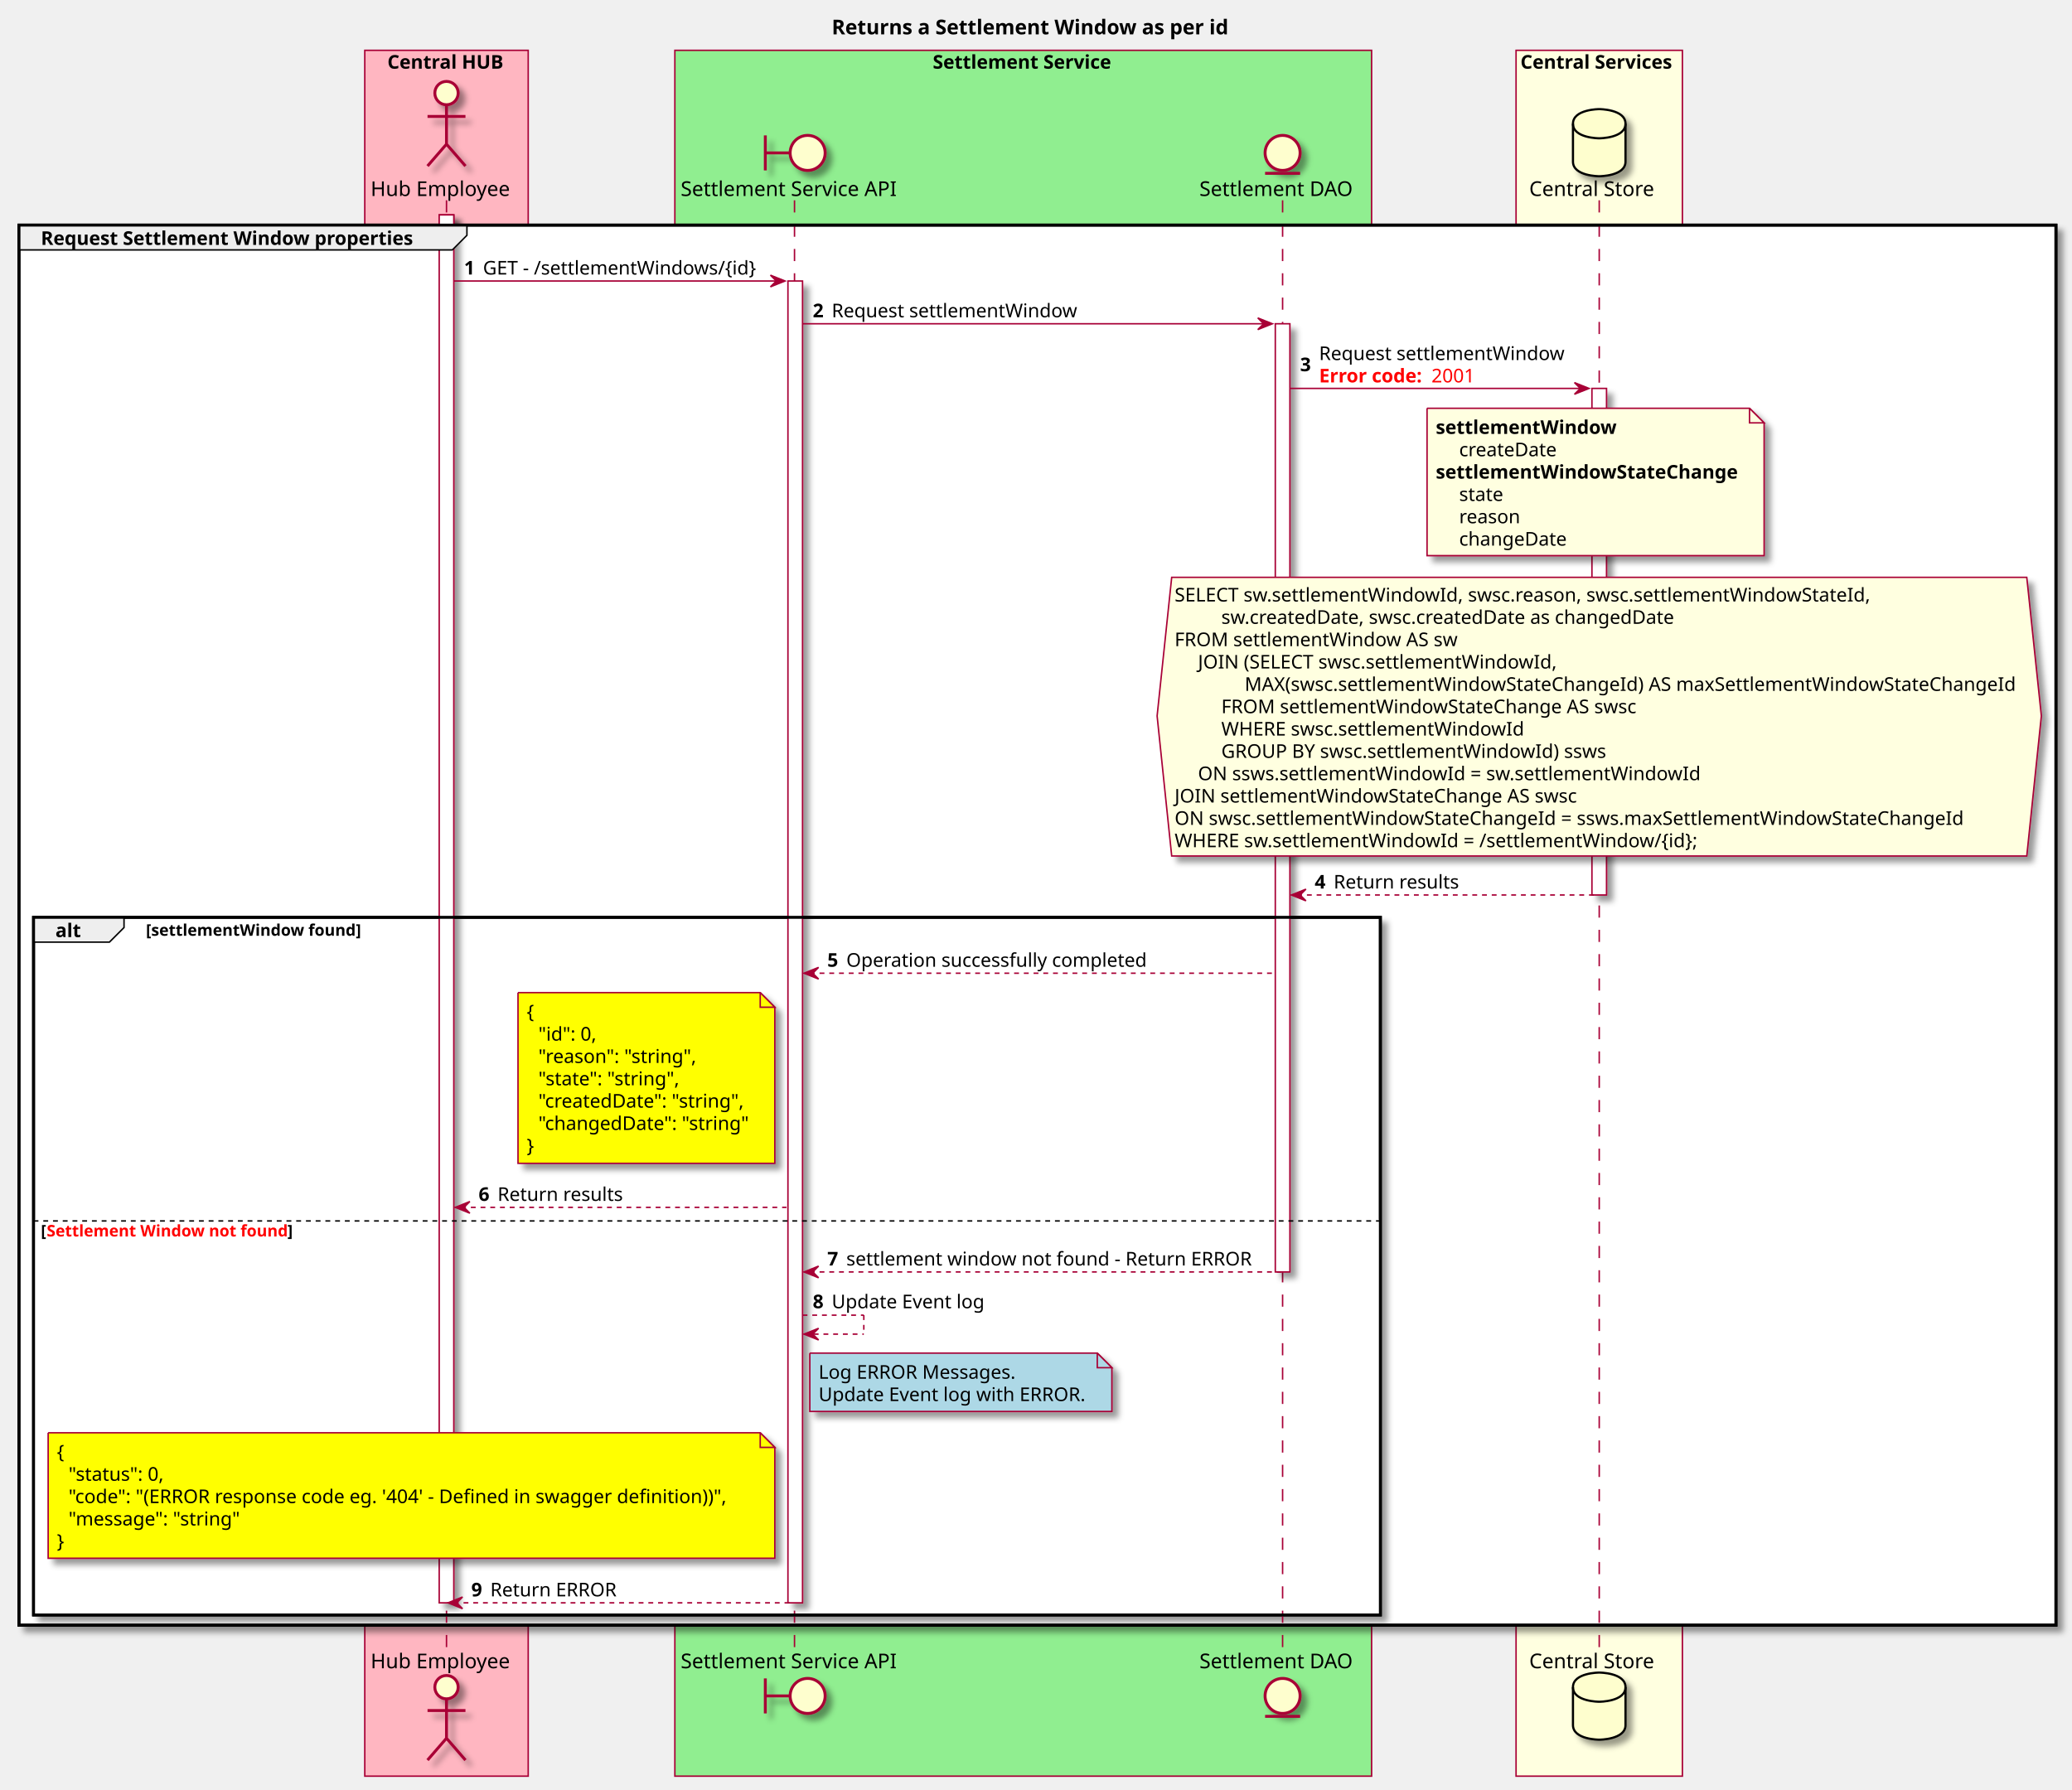
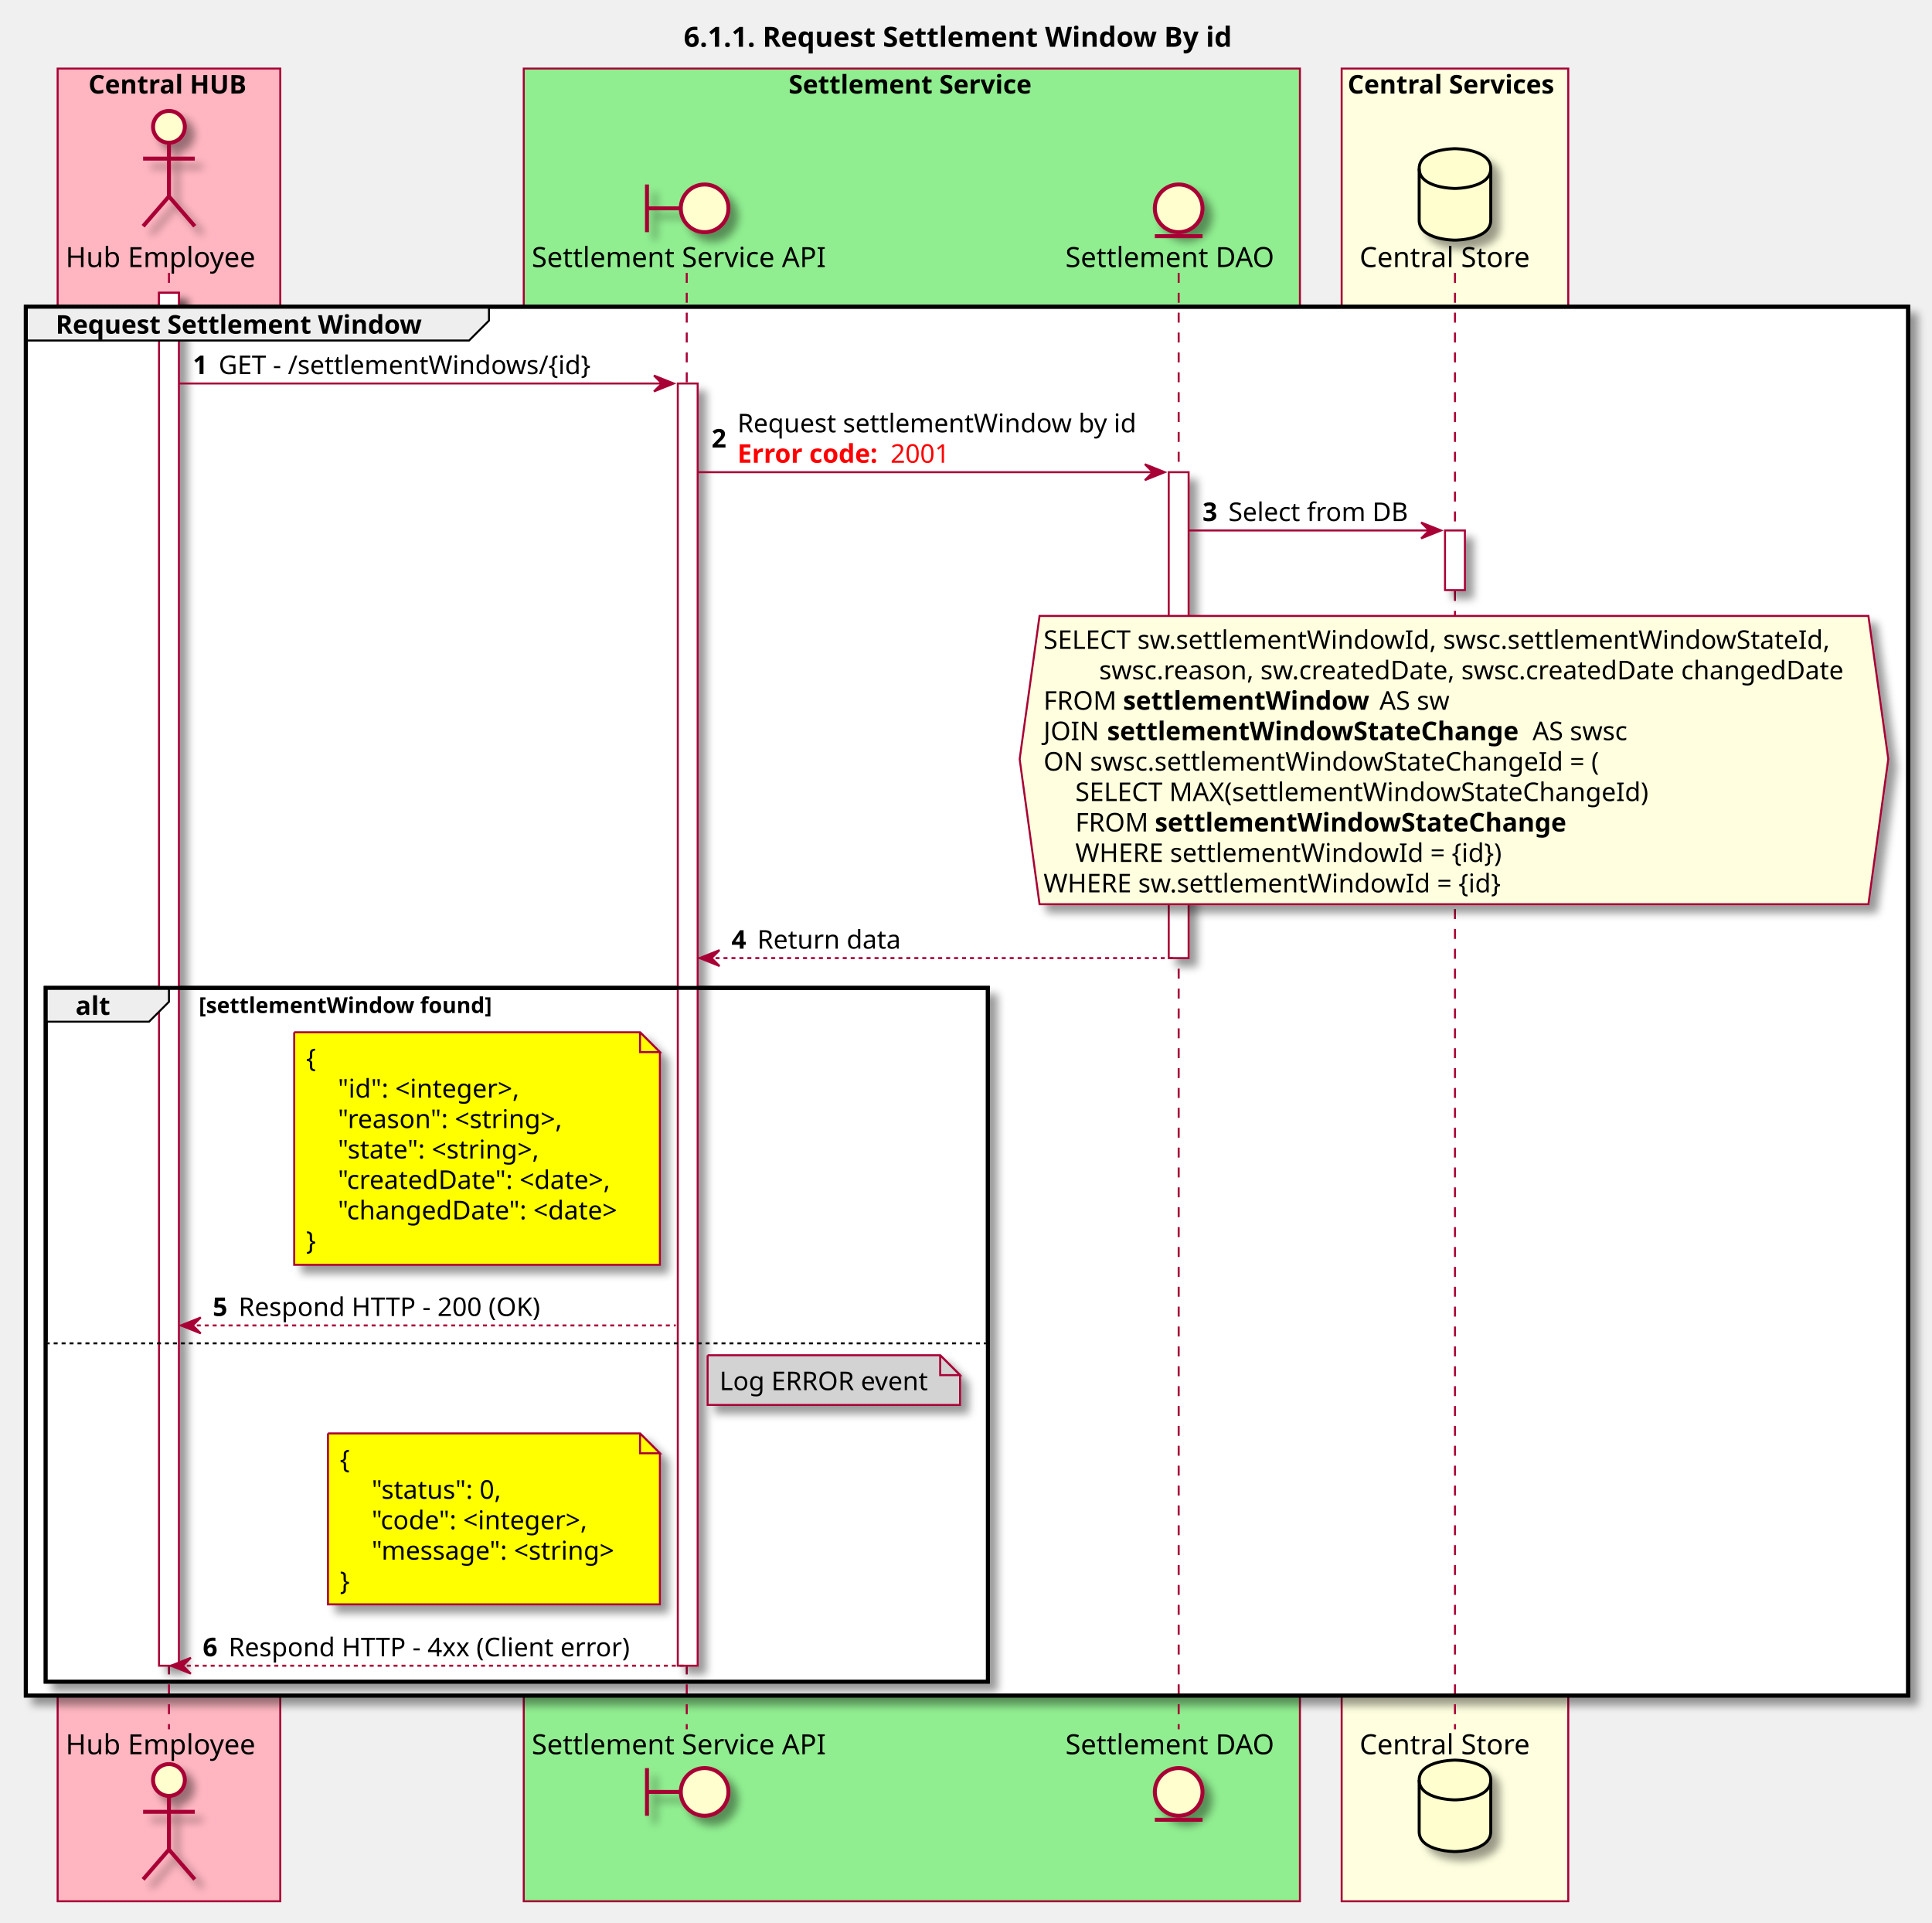
- <svg xmlns="http://www.w3.org/2000/svg" contentScriptType="application/ecmascript" contentStyleType="text/css" height="736.8px" preserveAspectRatio="none" style="width:852px;height:736px;" version="1.1" viewBox="0 0 852 736" width="852.6px" zoomAndPan="magnify">
+ <svg xmlns="http://www.w3.org/2000/svg" contentScriptType="application/ecmascript" contentStyleType="text/css" height="967px" preserveAspectRatio="none" style="width:972px;height:967px;" version="1.1" viewBox="0 0 972 967" width="972px" zoomAndPan="magnify">
  <defs>
-     <filter height="300%" id="fsm8fw3qjpm6i" width="300%" x="-1" y="-1">
-       <feGaussianBlur result="blurOut" stdDeviation="1.2" />
+     <filter height="300%" id="f1q9mhlvzk84ej" width="300%" x="-1" y="-1">
+       <feGaussianBlur result="blurOut" stdDeviation="2.0" />
      <feColorMatrix in="blurOut" result="blurOut2" type="matrix" values="0 0 0 0 0 0 0 0 0 0 0 0 0 0 0 0 0 0 .4 0" />
-       <feOffset dx="2.4" dy="2.4" in="blurOut2" result="blurOut3" />
+       <feOffset dx="4.0" dy="4.0" in="blurOut2" result="blurOut3" />
      <feBlend in="SourceGraphic" in2="blurOut3" mode="normal" />
    </filter>
  </defs>
  <g>
-     <text fill="#000000" font-family="sans-serif" font-size="8.4" font-weight="bold" lengthAdjust="spacingAndGlyphs" textLength="169.2" x="342" y="14.121">Returns a Settlement Window as per id</text>
-     <rect fill="#FFB6C1" height="709.744" style="stroke: #A80036; stroke-width: 0.6;" width="67.2" x="150" y="20.693" />
-     <text fill="#000000" font-family="sans-serif" font-size="7.8" font-weight="bold" lengthAdjust="spacingAndGlyphs" textLength="48.6" x="159.3" y="28.234">Central HUB</text>
-     <rect fill="#90EE90" height="709.744" style="stroke: #A80036; stroke-width: 0.6;" width="286.5" x="277.5" y="20.693" />
-     <text fill="#000000" font-family="sans-serif" font-size="7.8" font-weight="bold" lengthAdjust="spacingAndGlyphs" textLength="74.4" x="383.55" y="28.234">Settlement Service</text>
-     <rect fill="#FFFFE0" height="709.744" style="stroke: #A80036; stroke-width: 0.6;" width="68.4" x="623.4" y="20.693" />
-     <text fill="#000000" font-family="sans-serif" font-size="7.8" font-weight="bold" lengthAdjust="spacingAndGlyphs" textLength="64.8" x="625.2" y="28.234">Central Services</text>
-     <rect fill="#FFFFFF" filter="url(#fsm8fw3qjpm6i)" height="570.785" style="stroke: #A80036; stroke-width: 0.6;" width="6" x="180.6" y="88.372" />
-     <rect fill="#FFFFFF" filter="url(#fsm8fw3qjpm6i)" height="543.599" style="stroke: #A80036; stroke-width: 0.6;" width="6" x="324" y="115.559" />
-     <rect fill="#FFFFFF" filter="url(#fsm8fw3qjpm6i)" height="389.936" style="stroke: #A80036; stroke-width: 0.6;" width="6" x="524.4" y="133.145" />
-     <rect fill="#FFFFFF" filter="url(#fsm8fw3qjpm6i)" height="208.327" style="stroke: #A80036; stroke-width: 0.6;" width="6" x="654.6" y="159.731" />
-     <rect fill="#FFFFFF" filter="url(#fsm8fw3qjpm6i)" height="575.771" style="stroke: #000000; stroke-width: 1.2;" width="837.6" x="7.8" y="92.572" />
-     <rect fill="#FFFFFF" filter="url(#fsm8fw3qjpm6i)" height="286.9" style="stroke: #000000; stroke-width: 1.2;" width="553.8" x="13.8" y="377.244" />
-     <rect fill="#FFFFFF" height="162.636" style="stroke: none; stroke-width: 0.6;" width="553.8" x="13.8" y="501.507" />
-     <line style="stroke: #A80036; stroke-width: 0.6; stroke-dasharray: 5.0,5.0;" x1="183.6" x2="183.6" y1="82.372" y2="678.544" />
-     <line style="stroke: #A80036; stroke-width: 0.6; stroke-dasharray: 5.0,5.0;" x1="326.7" x2="326.7" y1="82.372" y2="678.544" />
-     <line style="stroke: #A80036; stroke-width: 0.6; stroke-dasharray: 5.0,5.0;" x1="527.4" x2="527.4" y1="82.372" y2="678.544" />
-     <line style="stroke: #A80036; stroke-width: 0.6; stroke-dasharray: 5.0,5.0;" x1="657.6" x2="657.6" y1="82.372" y2="678.544" />
-     <text fill="#000000" font-family="sans-serif" font-size="8.4" lengthAdjust="spacingAndGlyphs" textLength="58.8" x="152.4" y="80.6">Hub Employee</text>
-     <ellipse cx="183.6" cy="38.279" fill="#FEFECE" filter="url(#fsm8fw3qjpm6i)" rx="4.8" ry="4.8" style="stroke: #A80036; stroke-width: 1.2;" />
-     <path d="M183.6,43.079 L183.6,59.279 M175.8,47.879 L191.4,47.879 M183.6,59.279 L175.8,68.279 M183.6,59.279 L191.4,68.279 " fill="none" filter="url(#fsm8fw3qjpm6i)" style="stroke: #A80036; stroke-width: 1.2;" />
-     <text fill="#000000" font-family="sans-serif" font-size="8.4" lengthAdjust="spacingAndGlyphs" textLength="58.8" x="152.4" y="686.065">Hub Employee</text>
-     <ellipse cx="183.6" cy="693.837" fill="#FEFECE" filter="url(#fsm8fw3qjpm6i)" rx="4.8" ry="4.8" style="stroke: #A80036; stroke-width: 1.2;" />
-     <path d="M183.6,698.637 L183.6,714.837 M175.8,703.437 L191.4,703.437 M183.6,714.837 L175.8,723.837 M183.6,714.837 L191.4,723.837 " fill="none" filter="url(#fsm8fw3qjpm6i)" style="stroke: #A80036; stroke-width: 1.2;" />
-     <text fill="#000000" font-family="sans-serif" font-size="8.4" lengthAdjust="spacingAndGlyphs" textLength="90.6" x="279.9" y="80.6">Settlement Service API</text>
-     <path d="M314.7,55.679 L314.7,70.079 M314.7,62.879 L324.9,62.879 " fill="none" filter="url(#fsm8fw3qjpm6i)" style="stroke: #A80036; stroke-width: 1.2;" />
-     <ellipse cx="332.1" cy="62.879" fill="#FEFECE" filter="url(#fsm8fw3qjpm6i)" rx="7.2" ry="7.2" style="stroke: #A80036; stroke-width: 1.2;" />
-     <text fill="#000000" font-family="sans-serif" font-size="8.4" lengthAdjust="spacingAndGlyphs" textLength="90.6" x="279.9" y="686.065">Settlement Service API</text>
-     <path d="M314.7,690.237 L314.7,704.637 M314.7,697.437 L324.9,697.437 " fill="none" filter="url(#fsm8fw3qjpm6i)" style="stroke: #A80036; stroke-width: 1.2;" />
-     <ellipse cx="332.1" cy="697.437" fill="#FEFECE" filter="url(#fsm8fw3qjpm6i)" rx="7.2" ry="7.2" style="stroke: #A80036; stroke-width: 1.2;" />
-     <text fill="#000000" font-family="sans-serif" font-size="8.4" lengthAdjust="spacingAndGlyphs" textLength="64.8" x="493.2" y="80.6">Settlement DAO</text>
-     <ellipse cx="527.4" cy="62.879" fill="#FEFECE" filter="url(#fsm8fw3qjpm6i)" rx="7.2" ry="7.2" style="stroke: #A80036; stroke-width: 1.2;" />
-     <line style="stroke: #A80036; stroke-width: 1.2;" x1="520.2" x2="534.6" y1="71.279" y2="71.279" />
-     <text fill="#000000" font-family="sans-serif" font-size="8.4" lengthAdjust="spacingAndGlyphs" textLength="64.8" x="493.2" y="686.065">Settlement DAO</text>
-     <ellipse cx="527.4" cy="697.437" fill="#FEFECE" filter="url(#fsm8fw3qjpm6i)" rx="7.2" ry="7.2" style="stroke: #A80036; stroke-width: 1.2;" />
-     <line style="stroke: #A80036; stroke-width: 1.2;" x1="520.2" x2="534.6" y1="705.837" y2="705.837" />
-     <text fill="#000000" font-family="sans-serif" font-size="8.4" lengthAdjust="spacingAndGlyphs" textLength="54" x="628.8" y="80.6">Central Store</text>
-     <path d="M646.8,50.879 C646.8,44.879 657.6,44.879 657.6,44.879 C657.6,44.879 668.4,44.879 668.4,50.879 L668.4,66.479 C668.4,72.479 657.6,72.479 657.6,72.479 C657.6,72.479 646.8,72.479 646.8,66.479 L646.8,50.879 " fill="#FEFECE" filter="url(#fsm8fw3qjpm6i)" style="stroke: #000000; stroke-width: 0.9;" />
-     <path d="M646.8,50.879 C646.8,56.879 657.6,56.879 657.6,56.879 C657.6,56.879 668.4,56.879 668.4,50.879 " fill="none" style="stroke: #000000; stroke-width: 0.9;" />
-     <text fill="#000000" font-family="sans-serif" font-size="8.4" lengthAdjust="spacingAndGlyphs" textLength="54" x="628.8" y="686.065">Central Store</text>
-     <path d="M646.8,693.837 C646.8,687.837 657.6,687.837 657.6,687.837 C657.6,687.837 668.4,687.837 668.4,693.837 L668.4,709.437 C668.4,715.437 657.6,715.437 657.6,715.437 C657.6,715.437 646.8,715.437 646.8,709.437 L646.8,693.837 " fill="#FEFECE" filter="url(#fsm8fw3qjpm6i)" style="stroke: #000000; stroke-width: 0.9;" />
-     <path d="M646.8,693.837 C646.8,699.837 657.6,699.837 657.6,699.837 C657.6,699.837 668.4,699.837 668.4,693.837 " fill="none" style="stroke: #000000; stroke-width: 0.9;" />
-     <rect fill="#FFFFFF" filter="url(#fsm8fw3qjpm6i)" height="570.785" style="stroke: #A80036; stroke-width: 0.6;" width="6" x="180.6" y="88.372" />
-     <rect fill="#FFFFFF" filter="url(#fsm8fw3qjpm6i)" height="543.599" style="stroke: #A80036; stroke-width: 0.6;" width="6" x="324" y="115.559" />
-     <rect fill="#FFFFFF" filter="url(#fsm8fw3qjpm6i)" height="389.936" style="stroke: #A80036; stroke-width: 0.6;" width="6" x="524.4" y="133.145" />
-     <rect fill="#FFFFFF" filter="url(#fsm8fw3qjpm6i)" height="208.327" style="stroke: #A80036; stroke-width: 0.6;" width="6" x="654.6" y="159.731" />
-     <path d="M7.8,92.572 L192,92.572 L192,96.772 L186,102.772 L7.8,102.772 L7.8,92.572 " fill="#EEEEEE" style="stroke: #000000; stroke-width: 0.6;" />
-     <rect fill="none" height="575.771" style="stroke: #000000; stroke-width: 1.2;" width="837.6" x="7.8" y="92.572" />
-     <text fill="#000000" font-family="sans-serif" font-size="7.8" font-weight="bold" lengthAdjust="spacingAndGlyphs" textLength="157.2" x="16.8" y="100.713">Request Settlement Window properties</text>
-     <polygon fill="#A80036" points="316.8,113.159,322.8,115.559,316.8,117.959,319.2,115.559" style="stroke: #A80036; stroke-width: 0.6;" />
-     <line style="stroke: #A80036; stroke-width: 0.6;" x1="186.6" x2="320.4" y1="115.559" y2="115.559" />
-     <text fill="#000000" font-family="sans-serif" font-size="7.8" font-weight="bold" lengthAdjust="spacingAndGlyphs" textLength="5.4" x="190.8" y="112.9">1</text>
-     <text fill="#000000" font-family="sans-serif" font-size="7.8" lengthAdjust="spacingAndGlyphs" textLength="118.2" x="198.6" y="112.9">GET - /settlementWindows/{id}</text>
-     <polygon fill="#A80036" points="517.2,130.745,523.2,133.145,517.2,135.545,519.6,133.145" style="stroke: #A80036; stroke-width: 0.6;" />
-     <line style="stroke: #A80036; stroke-width: 0.6;" x1="330" x2="520.8" y1="133.145" y2="133.145" />
-     <text fill="#000000" font-family="sans-serif" font-size="7.8" font-weight="bold" lengthAdjust="spacingAndGlyphs" textLength="5.4" x="334.2" y="130.486">2</text>
-     <text fill="#000000" font-family="sans-serif" font-size="7.8" lengthAdjust="spacingAndGlyphs" textLength="102" x="342" y="130.486">Request settlementWindow</text>
-     <polygon fill="#A80036" points="647.4,157.331,653.4,159.731,647.4,162.131,649.8,159.731" style="stroke: #A80036; stroke-width: 0.6;" />
-     <line style="stroke: #A80036; stroke-width: 0.6;" x1="530.4" x2="651" y1="159.731" y2="159.731" />
-     <text fill="#000000" font-family="sans-serif" font-size="7.8" font-weight="bold" lengthAdjust="spacingAndGlyphs" textLength="5.4" x="534.6" y="152.665">3</text>
-     <text fill="#000000" font-family="sans-serif" font-size="7.8" lengthAdjust="spacingAndGlyphs" textLength="102" x="542.4" y="148.072">Request settlementWindow</text>
-     <text fill="#FF0000" font-family="sans-serif" font-size="7.8" font-weight="bold" lengthAdjust="spacingAndGlyphs" textLength="43.8" x="542.4" y="157.259">Error code:</text>
-     <text fill="#FF0000" font-family="sans-serif" font-size="7.8" lengthAdjust="spacingAndGlyphs" textLength="19.2" x="588.6" y="157.259">2001</text>
-     <path d="M586.8,167.904 L586.8,228.504 L725.4,228.504 L725.4,173.904 L719.4,167.904 L586.8,167.904 " fill="#FFFFE0" filter="url(#fsm8fw3qjpm6i)" style="stroke: #A80036; stroke-width: 0.6;" />
-     <path d="M719.4,167.904 L719.4,173.904 L725.4,173.904 L719.4,167.904 " fill="#FFFFE0" style="stroke: #A80036; stroke-width: 0.6;" />
-     <text fill="#000000" font-family="sans-serif" font-size="7.8" font-weight="bold" lengthAdjust="spacingAndGlyphs" textLength="75" x="590.4" y="178.445">settlementWindow</text>
-     <text fill="#000000" font-family="sans-serif" font-size="7.8" lengthAdjust="spacingAndGlyphs" textLength="40.2" x="600" y="187.631">createDate</text>
-     <text fill="#000000" font-family="sans-serif" font-size="7.8" font-weight="bold" lengthAdjust="spacingAndGlyphs" textLength="126" x="590.4" y="196.818">settlementWindowStateChange</text>
-     <text fill="#000000" font-family="sans-serif" font-size="7.8" lengthAdjust="spacingAndGlyphs" textLength="18.6" x="600" y="206.004">state</text>
-     <text fill="#000000" font-family="sans-serif" font-size="7.8" lengthAdjust="spacingAndGlyphs" textLength="25.2" x="600" y="215.19">reason</text>
-     <text fill="#000000" font-family="sans-serif" font-size="7.8" lengthAdjust="spacingAndGlyphs" textLength="44.4" x="600" y="224.377">changeDate</text>
-     <polygon fill="#FFFFE0" filter="url(#fsm8fw3qjpm6i)" points="481.8,237.422,833.4,237.422,839.4,294.422,833.4,352.022,481.8,352.022,475.8,294.422,481.8,237.422" style="stroke: #A80036; stroke-width: 0.6;" />
-     <text fill="#000000" font-family="sans-serif" font-size="7.8" lengthAdjust="spacingAndGlyphs" textLength="293.4" x="483" y="247.363">SELECT sw.settlementWindowId, swsc.reason, swsc.settlementWindowStateId,</text>
-     <text fill="#000000" font-family="sans-serif" font-size="7.8" lengthAdjust="spacingAndGlyphs" textLength="190.8" x="502.2" y="256.549">sw.createdDate, swsc.createdDate as changedDate</text>
-     <text fill="#000000" font-family="sans-serif" font-size="7.8" lengthAdjust="spacingAndGlyphs" textLength="118.2" x="483" y="265.736">FROM settlementWindow AS sw</text>
-     <text fill="#000000" font-family="sans-serif" font-size="7.8" lengthAdjust="spacingAndGlyphs" textLength="151.2" x="492.6" y="274.922">JOIN (SELECT swsc.settlementWindowId,</text>
-     <text fill="#000000" font-family="sans-serif" font-size="7.8" lengthAdjust="spacingAndGlyphs" textLength="320.4" x="511.8" y="284.108">MAX(swsc.settlementWindowStateChangeId) AS maxSettlementWindowStateChangeId</text>
-     <text fill="#000000" font-family="sans-serif" font-size="7.8" lengthAdjust="spacingAndGlyphs" textLength="173.4" x="502.2" y="293.295">FROM settlementWindowStateChange AS swsc</text>
-     <text fill="#000000" font-family="sans-serif" font-size="7.8" lengthAdjust="spacingAndGlyphs" textLength="126" x="502.2" y="302.481">WHERE swsc.settlementWindowId</text>
-     <text fill="#000000" font-family="sans-serif" font-size="7.8" lengthAdjust="spacingAndGlyphs" textLength="160.8" x="502.2" y="311.667">GROUP BY swsc.settlementWindowId) ssws</text>
-     <text fill="#000000" font-family="sans-serif" font-size="7.8" lengthAdjust="spacingAndGlyphs" textLength="212.4" x="492.6" y="320.853">ON ssws.settlementWindowId = sw.settlementWindowId</text>
-     <text fill="#000000" font-family="sans-serif" font-size="7.8" lengthAdjust="spacingAndGlyphs" textLength="168.6" x="483" y="330.04">JOIN settlementWindowStateChange AS swsc</text>
-     <text fill="#000000" font-family="sans-serif" font-size="7.8" lengthAdjust="spacingAndGlyphs" textLength="330.6" x="483" y="339.226">ON swsc.settlementWindowStateChangeId = ssws.maxSettlementWindowStateChangeId</text>
-     <text fill="#000000" font-family="sans-serif" font-size="7.8" lengthAdjust="spacingAndGlyphs" textLength="220.8" x="483" y="348.413">WHERE sw.settlementWindowId = /settlementWindow/{id};</text>
-     <polygon fill="#A80036" points="537,365.658,531,368.058,537,370.458,534.6,368.058" style="stroke: #A80036; stroke-width: 0.6;" />
-     <line style="stroke: #A80036; stroke-width: 0.6; stroke-dasharray: 2.0,2.0;" x1="533.4" x2="657" y1="368.058" y2="368.058" />
-     <text fill="#000000" font-family="sans-serif" font-size="7.8" font-weight="bold" lengthAdjust="spacingAndGlyphs" textLength="5.4" x="540.6" y="365.399">4</text>
-     <text fill="#000000" font-family="sans-serif" font-size="7.8" lengthAdjust="spacingAndGlyphs" textLength="52.8" x="548.4" y="365.399">Return results</text>
-     <path d="M13.8,377.244 L51,377.244 L51,381.444 L45,387.444 L13.8,387.444 L13.8,377.244 " fill="#EEEEEE" style="stroke: #000000; stroke-width: 0.6;" />
-     <rect fill="none" height="286.9" style="stroke: #000000; stroke-width: 1.2;" width="553.8" x="13.8" y="377.244" />
-     <text fill="#000000" font-family="sans-serif" font-size="7.8" font-weight="bold" lengthAdjust="spacingAndGlyphs" textLength="10.2" x="22.8" y="385.385">alt</text>
-     <text fill="#000000" font-family="sans-serif" font-size="6.6" font-weight="bold" lengthAdjust="spacingAndGlyphs" textLength="88.2" x="60" y="384.825">[settlementWindow found]</text>
-     <polygon fill="#A80036" points="336.6,397.83,330.6,400.231,336.6,402.63,334.2,400.231" style="stroke: #A80036; stroke-width: 0.6;" />
-     <line style="stroke: #A80036; stroke-width: 0.6; stroke-dasharray: 2.0,2.0;" x1="333" x2="523.8" y1="400.231" y2="400.231" />
-     <text fill="#000000" font-family="sans-serif" font-size="7.8" font-weight="bold" lengthAdjust="spacingAndGlyphs" textLength="5.4" x="340.2" y="397.572">5</text>
-     <text fill="#000000" font-family="sans-serif" font-size="7.8" lengthAdjust="spacingAndGlyphs" textLength="128.4" x="348" y="397.572">Operation successfully completed</text>
-     <path d="M213,408.217 L213,478.417 L318.6,478.417 L318.6,414.217 L312.6,408.217 L213,408.217 " fill="#FFFF00" filter="url(#fsm8fw3qjpm6i)" style="stroke: #A80036; stroke-width: 0.6;" />
-     <path d="M312.6,408.217 L312.6,414.217 L318.6,414.217 L312.6,408.217 " fill="#FFFF00" style="stroke: #A80036; stroke-width: 0.6;" />
-     <text fill="#000000" font-family="sans-serif" font-size="7.8" lengthAdjust="spacingAndGlyphs" textLength="2.4" x="216.6" y="418.758">{</text>
-     <text fill="#000000" font-family="sans-serif" font-size="7.8" lengthAdjust="spacingAndGlyphs" textLength="25.2" x="221.4" y="427.944">"id": 0,</text>
-     <text fill="#000000" font-family="sans-serif" font-size="7.8" lengthAdjust="spacingAndGlyphs" textLength="66.6" x="221.4" y="437.13">"reason": "string",</text>
-     <text fill="#000000" font-family="sans-serif" font-size="7.8" lengthAdjust="spacingAndGlyphs" textLength="60" x="221.4" y="446.317">"state": "string",</text>
-     <text fill="#000000" font-family="sans-serif" font-size="7.8" lengthAdjust="spacingAndGlyphs" textLength="86.4" x="221.4" y="455.503">"createdDate": "string",</text>
-     <text fill="#000000" font-family="sans-serif" font-size="7.8" lengthAdjust="spacingAndGlyphs" textLength="88.2" x="221.4" y="464.69">"changedDate": "string"</text>
-     <text fill="#000000" font-family="sans-serif" font-size="7.8" lengthAdjust="spacingAndGlyphs" textLength="2.4" x="216.6" y="473.876">}</text>
-     <polygon fill="#A80036" points="193.2,494.121,187.2,496.521,193.2,498.921,190.8,496.521" style="stroke: #A80036; stroke-width: 0.6;" />
-     <line style="stroke: #A80036; stroke-width: 0.6; stroke-dasharray: 2.0,2.0;" x1="189.6" x2="323.4" y1="496.521" y2="496.521" />
-     <text fill="#000000" font-family="sans-serif" font-size="7.8" font-weight="bold" lengthAdjust="spacingAndGlyphs" textLength="5.4" x="196.8" y="493.862">6</text>
-     <text fill="#000000" font-family="sans-serif" font-size="7.8" lengthAdjust="spacingAndGlyphs" textLength="52.8" x="204.6" y="493.862">Return results</text>
-     <line style="stroke: #000000; stroke-width: 0.6; stroke-dasharray: 2.0,2.0;" x1="13.8" x2="567.6" y1="502.107" y2="502.107" />
-     <text fill="#000000" font-family="sans-serif" font-size="6.6" font-weight="bold" lengthAdjust="spacingAndGlyphs" textLength="2.4" x="16.8" y="508.488">[</text>
-     <text fill="#FF0000" font-family="sans-serif" font-size="6.6" font-weight="bold" lengthAdjust="spacingAndGlyphs" textLength="99" x="19.2" y="508.488">Settlement Window not found</text>
-     <text fill="#000000" font-family="sans-serif" font-size="6.6" font-weight="bold" lengthAdjust="spacingAndGlyphs" textLength="2.4" x="118.2" y="508.488">]</text>
-     <polygon fill="#A80036" points="336.6,520.681,330.6,523.081,336.6,525.481,334.2,523.081" style="stroke: #A80036; stroke-width: 0.6;" />
-     <line style="stroke: #A80036; stroke-width: 0.6; stroke-dasharray: 2.0,2.0;" x1="333" x2="526.8" y1="523.081" y2="523.081" />
-     <text fill="#000000" font-family="sans-serif" font-size="7.8" font-weight="bold" lengthAdjust="spacingAndGlyphs" textLength="5.4" x="340.2" y="520.422">7</text>
-     <text fill="#000000" font-family="sans-serif" font-size="7.8" lengthAdjust="spacingAndGlyphs" textLength="172.2" x="348" y="520.422">settlement window not found - Return ERROR</text>
-     <line style="stroke: #A80036; stroke-width: 0.6; stroke-dasharray: 2.0,2.0;" x1="330" x2="355.2" y1="540.853" y2="540.853" />
-     <line style="stroke: #A80036; stroke-width: 0.6; stroke-dasharray: 2.0,2.0;" x1="355.2" x2="355.2" y1="540.853" y2="548.653" />
-     <line style="stroke: #A80036; stroke-width: 0.6; stroke-dasharray: 2.0,2.0;" x1="330.6" x2="355.2" y1="548.653" y2="548.653" />
-     <polygon fill="#A80036" points="336.6,546.253,330.6,548.653,336.6,551.053,334.2,548.653" style="stroke: #A80036; stroke-width: 0.6;" />
-     <text fill="#000000" font-family="sans-serif" font-size="7.8" font-weight="bold" lengthAdjust="spacingAndGlyphs" textLength="5.4" x="334.2" y="538.008">8</text>
-     <text fill="#000000" font-family="sans-serif" font-size="7.8" lengthAdjust="spacingAndGlyphs" textLength="63.6" x="342" y="538.008">Update Event log</text>
-     <path d="M333,556.453 L333,580.453 L457.2,580.453 L457.2,562.453 L451.2,556.453 L333,556.453 " fill="#ADD8E6" filter="url(#fsm8fw3qjpm6i)" style="stroke: #A80036; stroke-width: 0.6;" />
-     <path d="M451.2,556.453 L451.2,562.453 L457.2,562.453 L451.2,556.453 " fill="#ADD8E6" style="stroke: #A80036; stroke-width: 0.6;" />
-     <text fill="#000000" font-family="sans-serif" font-size="7.8" lengthAdjust="spacingAndGlyphs" textLength="82.2" x="336.6" y="566.994">Log ERROR Messages.</text>
-     <text fill="#000000" font-family="sans-serif" font-size="7.8" lengthAdjust="spacingAndGlyphs" textLength="111.6" x="336.6" y="576.181">Update Event log with ERROR.</text>
-     <path d="M19.8,589.226 L19.8,640.826 L318.6,640.826 L318.6,595.226 L312.6,589.226 L19.8,589.226 " fill="#FFFF00" filter="url(#fsm8fw3qjpm6i)" style="stroke: #A80036; stroke-width: 0.6;" />
-     <path d="M312.6,589.226 L312.6,595.226 L318.6,595.226 L312.6,589.226 " fill="#FFFF00" style="stroke: #A80036; stroke-width: 0.6;" />
-     <text fill="#000000" font-family="sans-serif" font-size="7.8" lengthAdjust="spacingAndGlyphs" textLength="2.4" x="23.4" y="599.767">{</text>
-     <text fill="#000000" font-family="sans-serif" font-size="7.8" lengthAdjust="spacingAndGlyphs" textLength="41.4" x="28.2" y="608.953">"status": 0,</text>
-     <text fill="#000000" font-family="sans-serif" font-size="7.8" lengthAdjust="spacingAndGlyphs" textLength="281.4" x="28.2" y="618.139">"code": "(ERROR response code eg. '404' - Defined in swagger definition))",</text>
-     <text fill="#000000" font-family="sans-serif" font-size="7.8" lengthAdjust="spacingAndGlyphs" textLength="72" x="28.2" y="627.326">"message": "string"</text>
-     <text fill="#000000" font-family="sans-serif" font-size="7.8" lengthAdjust="spacingAndGlyphs" textLength="2.4" x="23.4" y="636.512">}</text>
-     <polygon fill="#A80036" points="190.2,656.757,184.2,659.157,190.2,661.557,187.8,659.157" style="stroke: #A80036; stroke-width: 0.6;" />
-     <line style="stroke: #A80036; stroke-width: 0.6; stroke-dasharray: 2.0,2.0;" x1="186.6" x2="326.4" y1="659.157" y2="659.157" />
-     <text fill="#000000" font-family="sans-serif" font-size="7.8" font-weight="bold" lengthAdjust="spacingAndGlyphs" textLength="5.4" x="193.8" y="656.499">9</text>
-     <text fill="#000000" font-family="sans-serif" font-size="7.8" lengthAdjust="spacingAndGlyphs" textLength="51.6" x="201.6" y="656.499">Return ERROR</text>
+     <text fill="#000000" font-family="sans-serif" font-size="14" font-weight="bold" lengthAdjust="spacingAndGlyphs" textLength="285" x="344" y="23.535">6.1.1. Request Settlement Window By id</text>
+     <rect fill="#FFB6C1" height="921.914" style="stroke: #A80036; stroke-width: 1.0;" width="112" x="29" y="34.488" />
+     <text fill="#000000" font-family="sans-serif" font-size="13" font-weight="bold" lengthAdjust="spacingAndGlyphs" textLength="81" x="44.5" y="47.057">Central HUB</text>
+     <rect fill="#90EE90" height="921.914" style="stroke: #A80036; stroke-width: 1.0;" width="390.5" x="263.5" y="34.488" />
+     <text fill="#000000" font-family="sans-serif" font-size="13" font-weight="bold" lengthAdjust="spacingAndGlyphs" textLength="124" x="396.75" y="47.057">Settlement Service</text>
+     <rect fill="#FFFFE0" height="921.914" style="stroke: #A80036; stroke-width: 1.0;" width="114" x="675" y="34.488" />
+     <text fill="#000000" font-family="sans-serif" font-size="13" font-weight="bold" lengthAdjust="spacingAndGlyphs" textLength="108" x="678" y="47.057">Central Services</text>
+     <rect fill="#FFFFFF" filter="url(#f1q9mhlvzk84ej)" height="690.627" style="stroke: #A80036; stroke-width: 1.0;" width="10" x="80" y="147.287" />
+     <rect fill="#FFFFFF" filter="url(#f1q9mhlvzk84ej)" height="645.006" style="stroke: #A80036; stroke-width: 1.0;" width="10" x="341" y="192.908" />
+     <rect fill="#FFFFFF" filter="url(#f1q9mhlvzk84ej)" height="244.416" style="stroke: #A80036; stroke-width: 1.0;" width="10" x="588" y="237.529" />
+     <rect fill="#FFFFFF" filter="url(#f1q9mhlvzk84ej)" height="30" style="stroke: #A80036; stroke-width: 1.0;" width="10" x="727" y="266.84" />
+     <rect fill="#FFFFFF" filter="url(#f1q9mhlvzk84ej)" height="698.627" style="stroke: #000000; stroke-width: 2.0;" width="947" x="13" y="154.287" />
+     <rect fill="#FFFFFF" filter="url(#f1q9mhlvzk84ej)" height="348.969" style="stroke: #000000; stroke-width: 2.0;" width="474" x="23" y="496.945" />
+     <rect fill="#FFFFFF" height="171.174" style="stroke: none; stroke-width: 1.0;" width="474" x="23" y="674.74" />
+     <line style="stroke: #A80036; stroke-width: 1.0; stroke-dasharray: 5.0,5.0;" x1="85" x2="85" y1="137.287" y2="869.914" />
+     <line style="stroke: #A80036; stroke-width: 1.0; stroke-dasharray: 5.0,5.0;" x1="345.5" x2="345.5" y1="137.287" y2="869.914" />
+     <line style="stroke: #A80036; stroke-width: 1.0; stroke-dasharray: 5.0,5.0;" x1="593" x2="593" y1="137.287" y2="869.914" />
+     <line style="stroke: #A80036; stroke-width: 1.0; stroke-dasharray: 5.0,5.0;" x1="732" x2="732" y1="137.287" y2="869.914" />
+     <text fill="#000000" font-family="sans-serif" font-size="14" lengthAdjust="spacingAndGlyphs" textLength="98" x="33" y="134.334">Hub Employee</text>
+     <ellipse cx="85" cy="63.799" fill="#FEFECE" filter="url(#f1q9mhlvzk84ej)" rx="8" ry="8" style="stroke: #A80036; stroke-width: 2.0;" />
+     <path d="M85,71.799 L85,98.799 M72,79.799 L98,79.799 M85,98.799 L72,113.799 M85,98.799 L98,113.799 " fill="none" filter="url(#f1q9mhlvzk84ej)" style="stroke: #A80036; stroke-width: 2.0;" />
+     <text fill="#000000" font-family="sans-serif" font-size="14" lengthAdjust="spacingAndGlyphs" textLength="98" x="33" y="882.449">Hub Employee</text>
+     <ellipse cx="85" cy="895.402" fill="#FEFECE" filter="url(#f1q9mhlvzk84ej)" rx="8" ry="8" style="stroke: #A80036; stroke-width: 2.0;" />
+     <path d="M85,903.402 L85,930.402 M72,911.402 L98,911.402 M85,930.402 L72,945.402 M85,930.402 L98,945.402 " fill="none" filter="url(#f1q9mhlvzk84ej)" style="stroke: #A80036; stroke-width: 2.0;" />
+     <text fill="#000000" font-family="sans-serif" font-size="14" lengthAdjust="spacingAndGlyphs" textLength="151" x="267.5" y="134.334">Settlement Service API</text>
+     <path d="M325.5,92.799 L325.5,116.799 M325.5,104.799 L342.5,104.799 " fill="none" filter="url(#f1q9mhlvzk84ej)" style="stroke: #A80036; stroke-width: 2.0;" />
+     <ellipse cx="354.5" cy="104.799" fill="#FEFECE" filter="url(#f1q9mhlvzk84ej)" rx="12" ry="12" style="stroke: #A80036; stroke-width: 2.0;" />
+     <text fill="#000000" font-family="sans-serif" font-size="14" lengthAdjust="spacingAndGlyphs" textLength="151" x="267.5" y="882.449">Settlement Service API</text>
+     <path d="M325.5,889.402 L325.5,913.402 M325.5,901.402 L342.5,901.402 " fill="none" filter="url(#f1q9mhlvzk84ej)" style="stroke: #A80036; stroke-width: 2.0;" />
+     <ellipse cx="354.5" cy="901.402" fill="#FEFECE" filter="url(#f1q9mhlvzk84ej)" rx="12" ry="12" style="stroke: #A80036; stroke-width: 2.0;" />
+     <text fill="#000000" font-family="sans-serif" font-size="14" lengthAdjust="spacingAndGlyphs" textLength="108" x="536" y="134.334">Settlement DAO</text>
+     <ellipse cx="593" cy="104.799" fill="#FEFECE" filter="url(#f1q9mhlvzk84ej)" rx="12" ry="12" style="stroke: #A80036; stroke-width: 2.0;" />
+     <line style="stroke: #A80036; stroke-width: 2.0;" x1="581" x2="605" y1="118.799" y2="118.799" />
+     <text fill="#000000" font-family="sans-serif" font-size="14" lengthAdjust="spacingAndGlyphs" textLength="108" x="536" y="882.449">Settlement DAO</text>
+     <ellipse cx="593" cy="901.402" fill="#FEFECE" filter="url(#f1q9mhlvzk84ej)" rx="12" ry="12" style="stroke: #A80036; stroke-width: 2.0;" />
+     <line style="stroke: #A80036; stroke-width: 2.0;" x1="581" x2="605" y1="915.402" y2="915.402" />
+     <text fill="#000000" font-family="sans-serif" font-size="14" lengthAdjust="spacingAndGlyphs" textLength="90" x="684" y="134.334">Central Store</text>
+     <path d="M714,84.799 C714,74.799 732,74.799 732,74.799 C732,74.799 750,74.799 750,84.799 L750,110.799 C750,120.799 732,120.799 732,120.799 C732,120.799 714,120.799 714,110.799 L714,84.799 " fill="#FEFECE" filter="url(#f1q9mhlvzk84ej)" style="stroke: #000000; stroke-width: 1.5;" />
+     <path d="M714,84.799 C714,94.799 732,94.799 732,94.799 C732,94.799 750,94.799 750,84.799 " fill="none" style="stroke: #000000; stroke-width: 1.5;" />
+     <text fill="#000000" font-family="sans-serif" font-size="14" lengthAdjust="spacingAndGlyphs" textLength="90" x="684" y="882.449">Central Store</text>
+     <path d="M714,895.402 C714,885.402 732,885.402 732,885.402 C732,885.402 750,885.402 750,895.402 L750,921.402 C750,931.402 732,931.402 732,931.402 C732,931.402 714,931.402 714,921.402 L714,895.402 " fill="#FEFECE" filter="url(#f1q9mhlvzk84ej)" style="stroke: #000000; stroke-width: 1.5;" />
+     <path d="M714,895.402 C714,905.402 732,905.402 732,905.402 C732,905.402 750,905.402 750,895.402 " fill="none" style="stroke: #000000; stroke-width: 1.5;" />
+     <rect fill="#FFFFFF" filter="url(#f1q9mhlvzk84ej)" height="690.627" style="stroke: #A80036; stroke-width: 1.0;" width="10" x="80" y="147.287" />
+     <rect fill="#FFFFFF" filter="url(#f1q9mhlvzk84ej)" height="645.006" style="stroke: #A80036; stroke-width: 1.0;" width="10" x="341" y="192.908" />
+     <rect fill="#FFFFFF" filter="url(#f1q9mhlvzk84ej)" height="244.416" style="stroke: #A80036; stroke-width: 1.0;" width="10" x="588" y="237.529" />
+     <rect fill="#FFFFFF" filter="url(#f1q9mhlvzk84ej)" height="30" style="stroke: #A80036; stroke-width: 1.0;" width="10" x="727" y="266.84" />
+     <path d="M13,154.287 L246,154.287 L246,161.287 L236,171.287 L13,171.287 L13,154.287 " fill="#EEEEEE" style="stroke: #000000; stroke-width: 1.0;" />
+     <rect fill="none" height="698.627" style="stroke: #000000; stroke-width: 2.0;" width="947" x="13" y="154.287" />
+     <text fill="#000000" font-family="sans-serif" font-size="13" font-weight="bold" lengthAdjust="spacingAndGlyphs" textLength="188" x="28" y="167.856">Request Settlement Window</text>
+     <polygon fill="#A80036" points="329,188.908,339,192.908,329,196.908,333,192.908" style="stroke: #A80036; stroke-width: 1.0;" />
+     <line style="stroke: #A80036; stroke-width: 1.0;" x1="90" x2="335" y1="192.908" y2="192.908" />
+     <text fill="#000000" font-family="sans-serif" font-size="13" font-weight="bold" lengthAdjust="spacingAndGlyphs" textLength="9" x="97" y="188.166">1</text>
+     <text fill="#000000" font-family="sans-serif" font-size="13" lengthAdjust="spacingAndGlyphs" textLength="197" x="110" y="188.166">GET - /settlementWindows/{id}</text>
+     <polygon fill="#A80036" points="576,233.529,586,237.529,576,241.529,580,237.529" style="stroke: #A80036; stroke-width: 1.0;" />
+     <line style="stroke: #A80036; stroke-width: 1.0;" x1="351" x2="582" y1="237.529" y2="237.529" />
+     <text fill="#000000" font-family="sans-serif" font-size="13" font-weight="bold" lengthAdjust="spacingAndGlyphs" textLength="9" x="358" y="225.132">2</text>
+     <text fill="#000000" font-family="sans-serif" font-size="13" lengthAdjust="spacingAndGlyphs" textLength="205" x="371" y="217.477">Request settlementWindow by id</text>
+     <text fill="#FF0000" font-family="sans-serif" font-size="13" font-weight="bold" lengthAdjust="spacingAndGlyphs" textLength="73" x="371" y="232.787">Error code:</text>
+     <text fill="#FF0000" font-family="sans-serif" font-size="13" lengthAdjust="spacingAndGlyphs" textLength="32" x="448" y="232.787">2001</text>
+     <polygon fill="#A80036" points="715,262.84,725,266.84,715,270.84,719,266.84" style="stroke: #A80036; stroke-width: 1.0;" />
+     <line style="stroke: #A80036; stroke-width: 1.0;" x1="598" x2="721" y1="266.84" y2="266.84" />
+     <text fill="#000000" font-family="sans-serif" font-size="13" font-weight="bold" lengthAdjust="spacingAndGlyphs" textLength="9" x="605" y="262.098">3</text>
+     <text fill="#000000" font-family="sans-serif" font-size="13" lengthAdjust="spacingAndGlyphs" textLength="92" x="618" y="262.098">Select from DB</text>
+     <polygon fill="#FFFFE0" filter="url(#f1q9mhlvzk84ej)" points="523,309.84,940,309.84,950,381.84,940,454.84,523,454.84,513,381.84,523,309.84" style="stroke: #A80036; stroke-width: 1.0;" />
+     <text fill="#000000" font-family="sans-serif" font-size="13" lengthAdjust="spacingAndGlyphs" textLength="404" x="525" y="326.408">SELECT sw.settlementWindowId, swsc.settlementWindowStateId,</text>
+     <text fill="#000000" font-family="sans-serif" font-size="13" lengthAdjust="spacingAndGlyphs" textLength="385" x="553" y="341.719">swsc.reason, sw.createdDate, swsc.createdDate changedDate</text>
+     <text fill="#000000" font-family="sans-serif" font-size="13" lengthAdjust="spacingAndGlyphs" textLength="36" x="525" y="357.029">FROM</text>
+     <text fill="#000000" font-family="sans-serif" font-size="13" font-weight="bold" lengthAdjust="spacingAndGlyphs" textLength="125" x="565" y="357.029">settlementWindow</text>
+     <text fill="#000000" font-family="sans-serif" font-size="13" lengthAdjust="spacingAndGlyphs" textLength="37" x="694" y="357.029">AS sw</text>
+     <text fill="#000000" font-family="sans-serif" font-size="13" lengthAdjust="spacingAndGlyphs" textLength="28" x="525" y="372.34">JOIN</text>
+     <text fill="#000000" font-family="sans-serif" font-size="13" font-weight="bold" lengthAdjust="spacingAndGlyphs" textLength="210" x="557" y="372.34">settlementWindowStateChange</text>
+     <text fill="#000000" font-family="sans-serif" font-size="13" lengthAdjust="spacingAndGlyphs" textLength="51" x="771" y="372.34">AS swsc</text>
+     <text fill="#000000" font-family="sans-serif" font-size="13" lengthAdjust="spacingAndGlyphs" textLength="287" x="525" y="387.65">ON swsc.settlementWindowStateChangeId = (</text>
+     <text fill="#000000" font-family="sans-serif" font-size="13" lengthAdjust="spacingAndGlyphs" textLength="291" x="541" y="402.961">SELECT MAX(settlementWindowStateChangeId)</text>
+     <text fill="#000000" font-family="sans-serif" font-size="13" lengthAdjust="spacingAndGlyphs" textLength="36" x="541" y="418.272">FROM</text>
+     <text fill="#000000" font-family="sans-serif" font-size="13" font-weight="bold" lengthAdjust="spacingAndGlyphs" textLength="210" x="581" y="418.272">settlementWindowStateChange</text>
+     <text fill="#000000" font-family="sans-serif" font-size="13" lengthAdjust="spacingAndGlyphs" textLength="217" x="541" y="433.582">WHERE settlementWindowId = {id})</text>
+     <text fill="#000000" font-family="sans-serif" font-size="13" lengthAdjust="spacingAndGlyphs" textLength="234" x="525" y="448.893">WHERE sw.settlementWindowId = {id}</text>
+     <polygon fill="#A80036" points="362,477.945,352,481.945,362,485.945,358,481.945" style="stroke: #A80036; stroke-width: 1.0;" />
+     <line style="stroke: #A80036; stroke-width: 1.0; stroke-dasharray: 2.0,2.0;" x1="356" x2="592" y1="481.945" y2="481.945" />
+     <text fill="#000000" font-family="sans-serif" font-size="13" font-weight="bold" lengthAdjust="spacingAndGlyphs" textLength="9" x="368" y="477.203">4</text>
+     <text fill="#000000" font-family="sans-serif" font-size="13" lengthAdjust="spacingAndGlyphs" textLength="72" x="381" y="477.203">Return data</text>
+     <path d="M23,496.945 L85,496.945 L85,503.945 L75,513.945 L23,513.945 L23,496.945 " fill="#EEEEEE" style="stroke: #000000; stroke-width: 1.0;" />
+     <rect fill="none" height="348.969" style="stroke: #000000; stroke-width: 2.0;" width="474" x="23" y="496.945" />
+     <text fill="#000000" font-family="sans-serif" font-size="13" font-weight="bold" lengthAdjust="spacingAndGlyphs" textLength="17" x="38" y="510.514">alt</text>
+     <text fill="#000000" font-family="sans-serif" font-size="11" font-weight="bold" lengthAdjust="spacingAndGlyphs" textLength="147" x="100" y="509.58">[settlementWindow found]</text>
+     <path d="M148,519.256 L148,636.256 L332,636.256 L332,529.256 L322,519.256 L148,519.256 " fill="#FFFF00" filter="url(#f1q9mhlvzk84ej)" style="stroke: #A80036; stroke-width: 1.0;" />
+     <path d="M322,519.256 L322,529.256 L332,529.256 L322,519.256 " fill="#FFFF00" style="stroke: #A80036; stroke-width: 1.0;" />
+     <text fill="#000000" font-family="sans-serif" font-size="13" lengthAdjust="spacingAndGlyphs" textLength="4" x="154" y="536.824">{</text>
+     <text fill="#000000" font-family="sans-serif" font-size="13" lengthAdjust="spacingAndGlyphs" textLength="98" x="170" y="552.135">"id": &lt;integer&gt;,</text>
+     <text fill="#000000" font-family="sans-serif" font-size="13" lengthAdjust="spacingAndGlyphs" textLength="121" x="170" y="567.445">"reason": &lt;string&gt;,</text>
+     <text fill="#000000" font-family="sans-serif" font-size="13" lengthAdjust="spacingAndGlyphs" textLength="110" x="170" y="582.756">"state": &lt;string&gt;,</text>
+     <text fill="#000000" font-family="sans-serif" font-size="13" lengthAdjust="spacingAndGlyphs" textLength="144" x="170" y="598.066">"createdDate": &lt;date&gt;,</text>
+     <text fill="#000000" font-family="sans-serif" font-size="13" lengthAdjust="spacingAndGlyphs" textLength="147" x="170" y="613.377">"changedDate": &lt;date&gt;</text>
+     <text fill="#000000" font-family="sans-serif" font-size="13" lengthAdjust="spacingAndGlyphs" textLength="4" x="154" y="628.688">}</text>
+     <polygon fill="#A80036" points="101,662.74,91,666.74,101,670.74,97,666.74" style="stroke: #A80036; stroke-width: 1.0;" />
+     <line style="stroke: #A80036; stroke-width: 1.0; stroke-dasharray: 2.0,2.0;" x1="95" x2="340" y1="666.74" y2="666.74" />
+     <text fill="#000000" font-family="sans-serif" font-size="13" font-weight="bold" lengthAdjust="spacingAndGlyphs" textLength="9" x="107" y="661.998">5</text>
+     <text fill="#000000" font-family="sans-serif" font-size="13" lengthAdjust="spacingAndGlyphs" textLength="161" x="120" y="661.998">Respond HTTP - 200 (OK)</text>
+     <line style="stroke: #000000; stroke-width: 1.0; stroke-dasharray: 2.0,2.0;" x1="23" x2="497" y1="675.74" y2="675.74" />
+     <path d="M356,681.74 L356,706.74 L483,706.74 L483,691.74 L473,681.74 L356,681.74 " fill="#D3D3D3" filter="url(#f1q9mhlvzk84ej)" style="stroke: #A80036; stroke-width: 1.0;" />
+     <path d="M473,681.74 L473,691.74 L483,691.74 L473,681.74 " fill="#D3D3D3" style="stroke: #A80036; stroke-width: 1.0;" />
+     <text fill="#000000" font-family="sans-serif" font-size="13" lengthAdjust="spacingAndGlyphs" textLength="106" x="362" y="699.309">Log ERROR event</text>
+     <path d="M165,721.051 L165,807.051 L332,807.051 L332,731.051 L322,721.051 L165,721.051 " fill="#FFFF00" filter="url(#f1q9mhlvzk84ej)" style="stroke: #A80036; stroke-width: 1.0;" />
+     <path d="M322,721.051 L322,731.051 L332,731.051 L322,721.051 " fill="#FFFF00" style="stroke: #A80036; stroke-width: 1.0;" />
+     <text fill="#000000" font-family="sans-serif" font-size="13" lengthAdjust="spacingAndGlyphs" textLength="4" x="171" y="738.619">{</text>
+     <text fill="#000000" font-family="sans-serif" font-size="13" lengthAdjust="spacingAndGlyphs" textLength="69" x="187" y="753.93">"status": 0,</text>
+     <text fill="#000000" font-family="sans-serif" font-size="13" lengthAdjust="spacingAndGlyphs" textLength="116" x="187" y="769.24">"code": &lt;integer&gt;,</text>
+     <text fill="#000000" font-family="sans-serif" font-size="13" lengthAdjust="spacingAndGlyphs" textLength="130" x="187" y="784.551">"message": &lt;string&gt;</text>
+     <text fill="#000000" font-family="sans-serif" font-size="13" lengthAdjust="spacingAndGlyphs" textLength="4" x="171" y="799.861">}</text>
+     <polygon fill="#A80036" points="96,833.914,86,837.914,96,841.914,92,837.914" style="stroke: #A80036; stroke-width: 1.0;" />
+     <line style="stroke: #A80036; stroke-width: 1.0; stroke-dasharray: 2.0,2.0;" x1="90" x2="345" y1="837.914" y2="837.914" />
+     <text fill="#000000" font-family="sans-serif" font-size="13" font-weight="bold" lengthAdjust="spacingAndGlyphs" textLength="9" x="102" y="833.172">6</text>
+     <text fill="#000000" font-family="sans-serif" font-size="13" lengthAdjust="spacingAndGlyphs" textLength="214" x="115" y="833.172">Respond HTTP - 4xx (Client error)</text>
  </g>
</svg>
